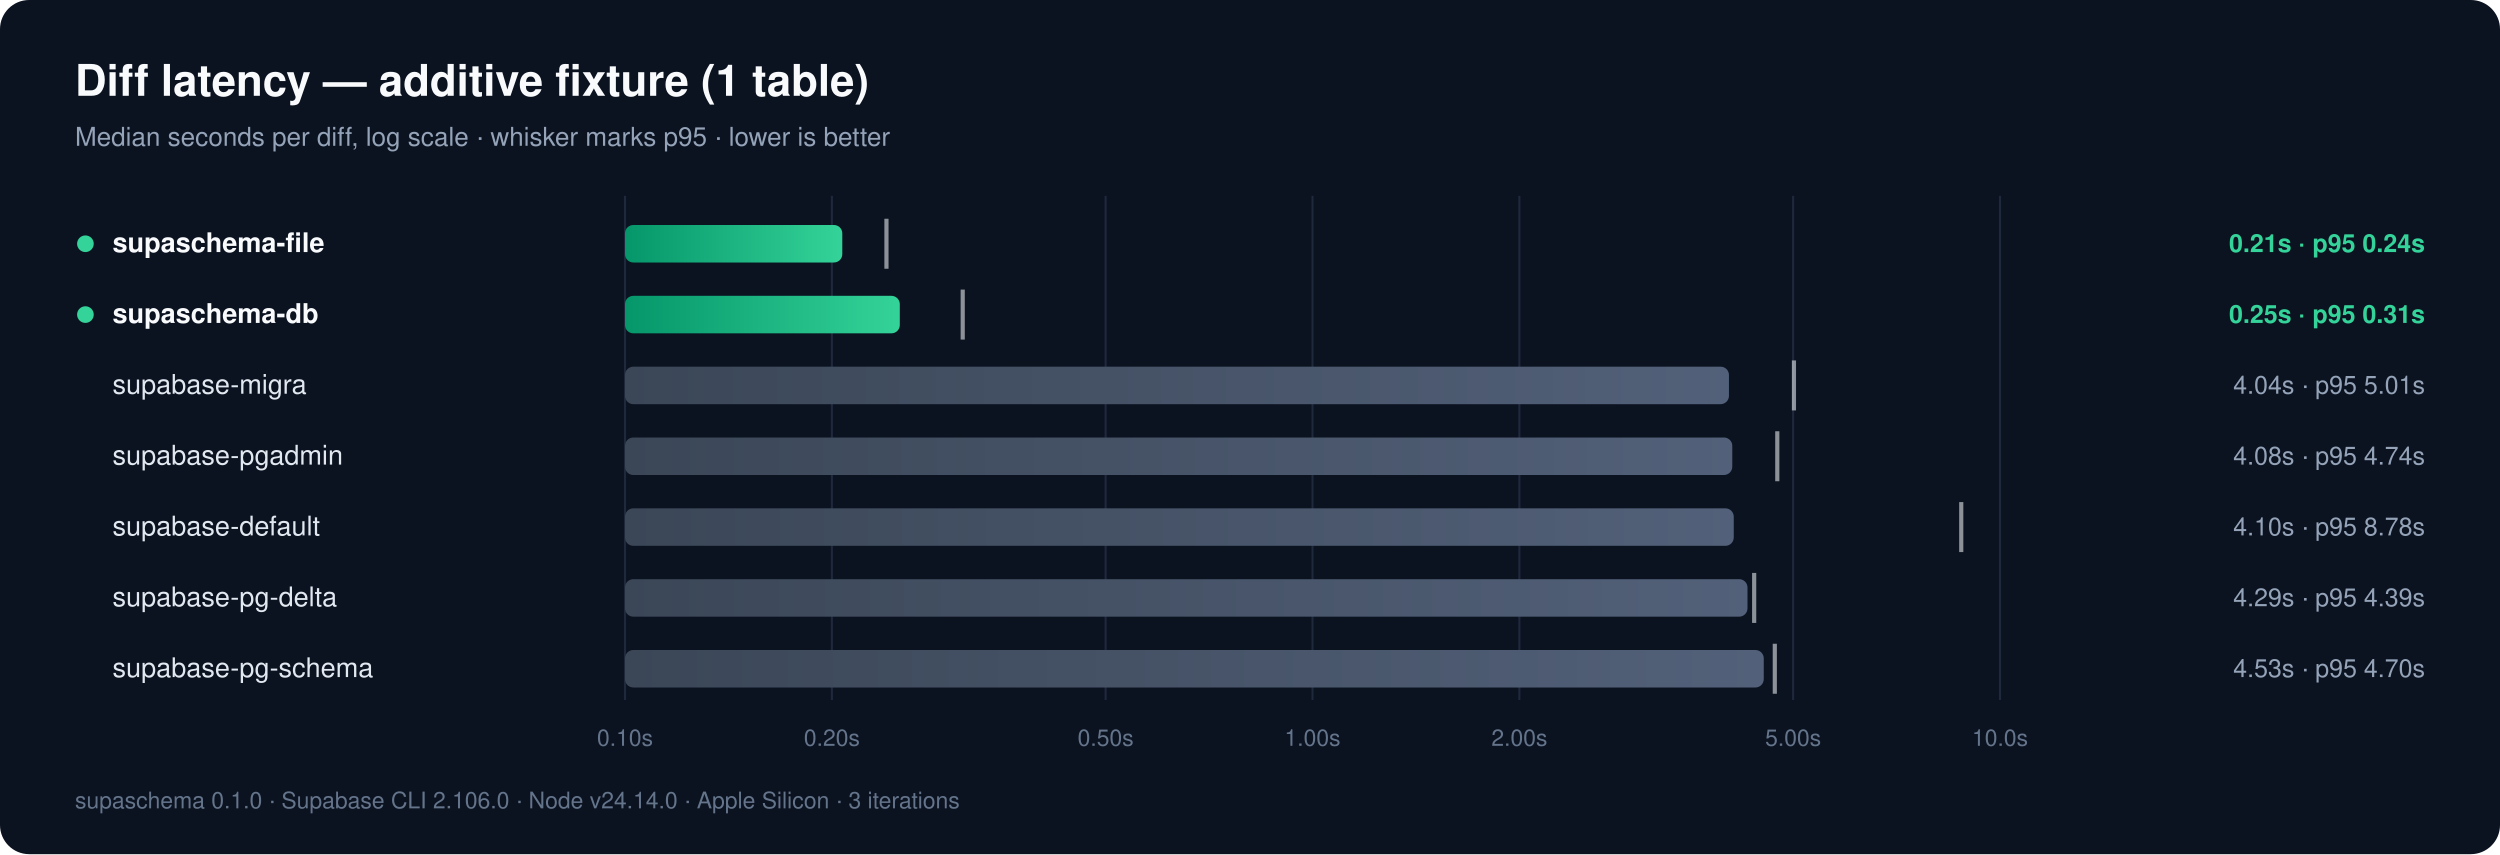
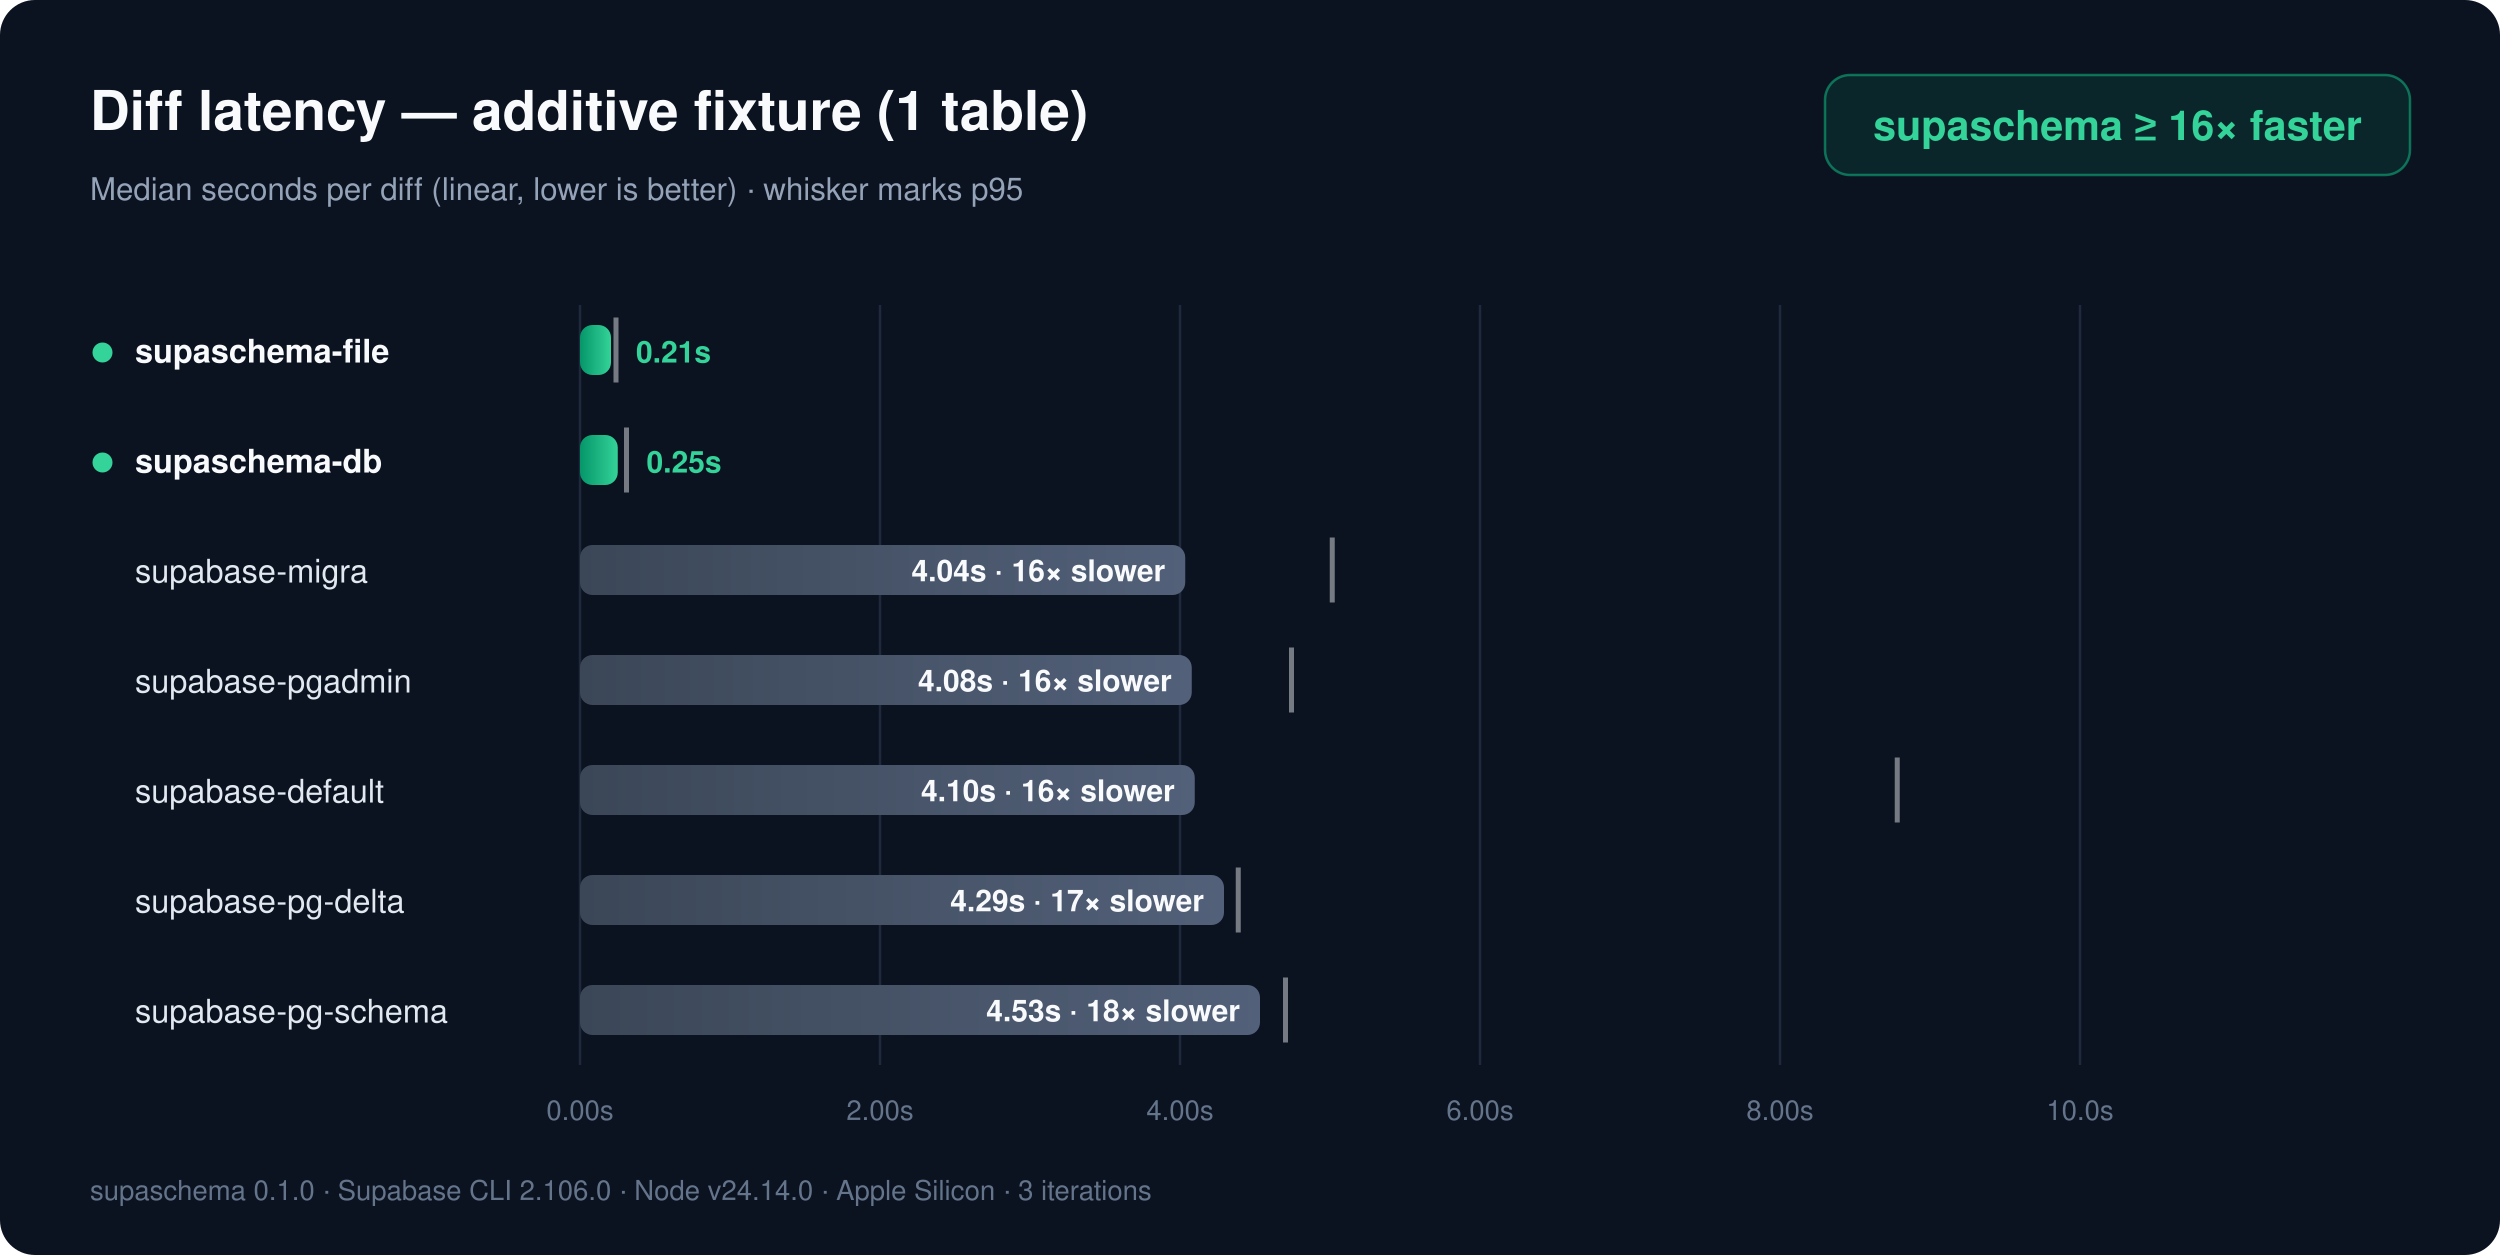
- <svg xmlns="http://www.w3.org/2000/svg" width="1200" height="410" viewBox="0 0 1200 410" role="img">
+ <svg xmlns="http://www.w3.org/2000/svg" width="1000" height="502" viewBox="0 0 1000 502" role="img">
  <defs>
    <linearGradient id="supaGradient" x1="0" y1="0" x2="1" y2="0">
      <stop offset="0%" stop-color="#059669" />
      <stop offset="100%" stop-color="#34d399" />
    </linearGradient>
    <linearGradient id="slateGradient" x1="0" y1="0" x2="1" y2="0">
      <stop offset="0%" stop-color="#3b4757" />
      <stop offset="100%" stop-color="#526079" />
    </linearGradient>
  </defs>
  <rect width="100%" height="100%" rx="14" fill="#0b1220" />
-   <text x="36.0" y="46.0" fill="#f8fafc" font-family="ui-sans-serif, system-ui, 'Segoe UI', Helvetica, Arial, sans-serif" font-size="21" font-weight="700">Diff latency — additive fixture (1 table)</text>
-   <text x="36.0" y="70.0" fill="#94a3b8" font-family="ui-sans-serif, system-ui, 'Segoe UI', Helvetica, Arial, sans-serif" font-size="12.5" font-weight="400">Median seconds per diff, log scale · whisker marks p95 · lower is better</text>
-   <line x1="300.0" y1="94" x2="300.0" y2="336" stroke="#1e293b" stroke-width="1" />
-   <text x="300.0" y="358.0" fill="#64748b" font-family="ui-sans-serif, system-ui, 'Segoe UI', Helvetica, Arial, sans-serif" font-size="11" font-weight="400" text-anchor="middle">0.10s</text>
-   <line x1="399.3" y1="94" x2="399.3" y2="336" stroke="#1e293b" stroke-width="1" />
-   <text x="399.3" y="358.0" fill="#64748b" font-family="ui-sans-serif, system-ui, 'Segoe UI', Helvetica, Arial, sans-serif" font-size="11" font-weight="400" text-anchor="middle">0.20s</text>
-   <line x1="530.7" y1="94" x2="530.7" y2="336" stroke="#1e293b" stroke-width="1" />
-   <text x="530.7" y="358.0" fill="#64748b" font-family="ui-sans-serif, system-ui, 'Segoe UI', Helvetica, Arial, sans-serif" font-size="11" font-weight="400" text-anchor="middle">0.50s</text>
-   <line x1="630.0" y1="94" x2="630.0" y2="336" stroke="#1e293b" stroke-width="1" />
-   <text x="630.0" y="358.0" fill="#64748b" font-family="ui-sans-serif, system-ui, 'Segoe UI', Helvetica, Arial, sans-serif" font-size="11" font-weight="400" text-anchor="middle">1.00s</text>
-   <line x1="729.3" y1="94" x2="729.3" y2="336" stroke="#1e293b" stroke-width="1" />
-   <text x="729.3" y="358.0" fill="#64748b" font-family="ui-sans-serif, system-ui, 'Segoe UI', Helvetica, Arial, sans-serif" font-size="11" font-weight="400" text-anchor="middle">2.00s</text>
-   <line x1="860.7" y1="94" x2="860.7" y2="336" stroke="#1e293b" stroke-width="1" />
-   <text x="860.7" y="358.0" fill="#64748b" font-family="ui-sans-serif, system-ui, 'Segoe UI', Helvetica, Arial, sans-serif" font-size="11" font-weight="400" text-anchor="middle">5.00s</text>
-   <line x1="960.0" y1="94" x2="960.0" y2="336" stroke="#1e293b" stroke-width="1" />
-   <text x="960.0" y="358.0" fill="#64748b" font-family="ui-sans-serif, system-ui, 'Segoe UI', Helvetica, Arial, sans-serif" font-size="11" font-weight="400" text-anchor="middle">10.0s</text>
-   <circle cx="41" cy="117" r="4" fill="#34d399" />
-   <text x="54.0" y="121.0" fill="#f8fafc" font-family="ui-sans-serif, system-ui, 'Segoe UI', Helvetica, Arial, sans-serif" font-size="13" font-weight="650">supaschema-file</text>
-   <rect x="300" y="108" width="104.3" height="18" rx="4" fill="url(#supaGradient)" />
-   <line x1="425.5" y1="105" x2="425.5" y2="129" stroke="#f8fafc" stroke-opacity="0.55" stroke-width="2" />
-   <text x="1164.0" y="121.0" fill="#34d399" font-family="ui-sans-serif, system-ui, 'Segoe UI', Helvetica, Arial, sans-serif" font-size="12" font-weight="650" text-anchor="end">0.21s  ·  p95 0.24s</text>
-   <circle cx="41" cy="151" r="4" fill="#34d399" />
-   <text x="54.0" y="155.0" fill="#f8fafc" font-family="ui-sans-serif, system-ui, 'Segoe UI', Helvetica, Arial, sans-serif" font-size="13" font-weight="650">supaschema-db</text>
-   <rect x="300" y="142" width="131.9" height="18" rx="4" fill="url(#supaGradient)" />
-   <line x1="462.1" y1="139" x2="462.1" y2="163" stroke="#f8fafc" stroke-opacity="0.55" stroke-width="2" />
-   <text x="1164.0" y="155.0" fill="#34d399" font-family="ui-sans-serif, system-ui, 'Segoe UI', Helvetica, Arial, sans-serif" font-size="12" font-weight="650" text-anchor="end">0.25s  ·  p95 0.31s</text>
-   <text x="54.0" y="189.0" fill="#e2e8f0" font-family="ui-sans-serif, system-ui, 'Segoe UI', Helvetica, Arial, sans-serif" font-size="13" font-weight="450">supabase-migra</text>
-   <rect x="300" y="176" width="529.9" height="18" rx="4" fill="url(#slateGradient)" />
-   <line x1="861.1" y1="173" x2="861.1" y2="197" stroke="#f8fafc" stroke-opacity="0.55" stroke-width="2" />
-   <text x="1164.0" y="189.0" fill="#94a3b8" font-family="ui-sans-serif, system-ui, 'Segoe UI', Helvetica, Arial, sans-serif" font-size="12" font-weight="450" text-anchor="end">4.04s  ·  p95 5.01s</text>
-   <text x="54.0" y="223.0" fill="#e2e8f0" font-family="ui-sans-serif, system-ui, 'Segoe UI', Helvetica, Arial, sans-serif" font-size="13" font-weight="450">supabase-pgadmin</text>
-   <rect x="300" y="210" width="531.5" height="18" rx="4" fill="url(#slateGradient)" />
-   <line x1="853.1" y1="207" x2="853.1" y2="231" stroke="#f8fafc" stroke-opacity="0.55" stroke-width="2" />
-   <text x="1164.0" y="223.0" fill="#94a3b8" font-family="ui-sans-serif, system-ui, 'Segoe UI', Helvetica, Arial, sans-serif" font-size="12" font-weight="450" text-anchor="end">4.08s  ·  p95 4.74s</text>
-   <text x="54.0" y="257.0" fill="#e2e8f0" font-family="ui-sans-serif, system-ui, 'Segoe UI', Helvetica, Arial, sans-serif" font-size="13" font-weight="450">supabase-default</text>
-   <rect x="300" y="244" width="532.2" height="18" rx="4" fill="url(#slateGradient)" />
-   <line x1="941.4" y1="241" x2="941.4" y2="265" stroke="#f8fafc" stroke-opacity="0.55" stroke-width="2" />
-   <text x="1164.0" y="257.0" fill="#94a3b8" font-family="ui-sans-serif, system-ui, 'Segoe UI', Helvetica, Arial, sans-serif" font-size="12" font-weight="450" text-anchor="end">4.10s  ·  p95 8.78s</text>
-   <text x="54.0" y="291.0" fill="#e2e8f0" font-family="ui-sans-serif, system-ui, 'Segoe UI', Helvetica, Arial, sans-serif" font-size="13" font-weight="450">supabase-pg-delta</text>
-   <rect x="300" y="278" width="538.8" height="18" rx="4" fill="url(#slateGradient)" />
-   <line x1="842.0" y1="275" x2="842.0" y2="299" stroke="#f8fafc" stroke-opacity="0.55" stroke-width="2" />
-   <text x="1164.0" y="291.0" fill="#94a3b8" font-family="ui-sans-serif, system-ui, 'Segoe UI', Helvetica, Arial, sans-serif" font-size="12" font-weight="450" text-anchor="end">4.29s  ·  p95 4.39s</text>
-   <text x="54.0" y="325.0" fill="#e2e8f0" font-family="ui-sans-serif, system-ui, 'Segoe UI', Helvetica, Arial, sans-serif" font-size="13" font-weight="450">supabase-pg-schema</text>
-   <rect x="300" y="312" width="546.6" height="18" rx="4" fill="url(#slateGradient)" />
-   <line x1="851.9" y1="309" x2="851.9" y2="333" stroke="#f8fafc" stroke-opacity="0.55" stroke-width="2" />
-   <text x="1164.0" y="325.0" fill="#94a3b8" font-family="ui-sans-serif, system-ui, 'Segoe UI', Helvetica, Arial, sans-serif" font-size="12" font-weight="450" text-anchor="end">4.53s  ·  p95 4.70s</text>
-   <text x="36.0" y="388.0" fill="#64748b" font-family="ui-sans-serif, system-ui, 'Segoe UI', Helvetica, Arial, sans-serif" font-size="11" font-weight="400">supaschema 0.1.0  ·  Supabase CLI 2.106.0  ·  Node v24.14.0  ·  Apple Silicon  ·  3 iterations</text>
+   <text x="36.0" y="52.0" fill="#f8fafc" font-family="ui-sans-serif, system-ui, 'Segoe UI', Helvetica, Arial, sans-serif" font-size="22" font-weight="700">Diff latency — additive fixture (1 table)</text>
+   <text x="36.0" y="80.0" fill="#94a3b8" font-family="ui-sans-serif, system-ui, 'Segoe UI', Helvetica, Arial, sans-serif" font-size="12.5" font-weight="400">Median seconds per diff (linear, lower is better) · whisker marks p95</text>
+   <rect x="730" y="30" width="234" height="40" rx="10" fill="rgba(16,185,129,0.12)" stroke="#10b981" stroke-opacity="0.55" />
+   <text x="847.0" y="56.0" fill="#34d399" font-family="ui-sans-serif, system-ui, 'Segoe UI', Helvetica, Arial, sans-serif" font-size="16.5" font-weight="700" text-anchor="middle">supaschema ≥ 16× faster</text>
+   <line x1="232.0" y1="122" x2="232.0" y2="426" stroke="#1e293b" stroke-width="1" />
+   <text x="232.0" y="448.0" fill="#64748b" font-family="ui-sans-serif, system-ui, 'Segoe UI', Helvetica, Arial, sans-serif" font-size="11" font-weight="400" text-anchor="middle">0.00s</text>
+   <line x1="352.0" y1="122" x2="352.0" y2="426" stroke="#1e293b" stroke-width="1" />
+   <text x="352.0" y="448.0" fill="#64748b" font-family="ui-sans-serif, system-ui, 'Segoe UI', Helvetica, Arial, sans-serif" font-size="11" font-weight="400" text-anchor="middle">2.00s</text>
+   <line x1="472.0" y1="122" x2="472.0" y2="426" stroke="#1e293b" stroke-width="1" />
+   <text x="472.0" y="448.0" fill="#64748b" font-family="ui-sans-serif, system-ui, 'Segoe UI', Helvetica, Arial, sans-serif" font-size="11" font-weight="400" text-anchor="middle">4.00s</text>
+   <line x1="592.0" y1="122" x2="592.0" y2="426" stroke="#1e293b" stroke-width="1" />
+   <text x="592.0" y="448.0" fill="#64748b" font-family="ui-sans-serif, system-ui, 'Segoe UI', Helvetica, Arial, sans-serif" font-size="11" font-weight="400" text-anchor="middle">6.00s</text>
+   <line x1="712.0" y1="122" x2="712.0" y2="426" stroke="#1e293b" stroke-width="1" />
+   <text x="712.0" y="448.0" fill="#64748b" font-family="ui-sans-serif, system-ui, 'Segoe UI', Helvetica, Arial, sans-serif" font-size="11" font-weight="400" text-anchor="middle">8.00s</text>
+   <line x1="832.0" y1="122" x2="832.0" y2="426" stroke="#1e293b" stroke-width="1" />
+   <text x="832.0" y="448.0" fill="#64748b" font-family="ui-sans-serif, system-ui, 'Segoe UI', Helvetica, Arial, sans-serif" font-size="11" font-weight="400" text-anchor="middle">10.0s</text>
+   <circle cx="41" cy="141" r="4" fill="#34d399" />
+   <text x="54.0" y="145.0" fill="#f8fafc" font-family="ui-sans-serif, system-ui, 'Segoe UI', Helvetica, Arial, sans-serif" font-size="13" font-weight="650">supaschema-file</text>
+   <rect x="232" y="130" width="12.4" height="20" rx="5" fill="url(#supaGradient)" />
+   <line x1="246.4" y1="127" x2="246.4" y2="153" stroke="#f8fafc" stroke-opacity="0.45" stroke-width="2" />
+   <text x="254.4" y="145.0" fill="#34d399" font-family="ui-sans-serif, system-ui, 'Segoe UI', Helvetica, Arial, sans-serif" font-size="12" font-weight="700">0.21s</text>
+   <circle cx="41" cy="185" r="4" fill="#34d399" />
+   <text x="54.0" y="189.0" fill="#f8fafc" font-family="ui-sans-serif, system-ui, 'Segoe UI', Helvetica, Arial, sans-serif" font-size="13" font-weight="650">supaschema-db</text>
+   <rect x="232" y="174" width="15.1" height="20" rx="5" fill="url(#supaGradient)" />
+   <line x1="250.6" y1="171" x2="250.6" y2="197" stroke="#f8fafc" stroke-opacity="0.45" stroke-width="2" />
+   <text x="258.6" y="189.0" fill="#34d399" font-family="ui-sans-serif, system-ui, 'Segoe UI', Helvetica, Arial, sans-serif" font-size="12" font-weight="700">0.25s</text>
+   <text x="54.0" y="233.0" fill="#e2e8f0" font-family="ui-sans-serif, system-ui, 'Segoe UI', Helvetica, Arial, sans-serif" font-size="13" font-weight="450">supabase-migra</text>
+   <rect x="232" y="218" width="242.1" height="20" rx="5" fill="url(#slateGradient)" />
+   <line x1="532.9" y1="215" x2="532.9" y2="241" stroke="#f8fafc" stroke-opacity="0.45" stroke-width="2" />
+   <text x="466.1" y="232.5" fill="#f8fafc" font-family="ui-sans-serif, system-ui, 'Segoe UI', Helvetica, Arial, sans-serif" font-size="12" font-weight="600" text-anchor="end">4.04s · 16× slower</text>
+   <text x="54.0" y="277.0" fill="#e2e8f0" font-family="ui-sans-serif, system-ui, 'Segoe UI', Helvetica, Arial, sans-serif" font-size="13" font-weight="450">supabase-pgadmin</text>
+   <rect x="232" y="262" width="244.7" height="20" rx="5" fill="url(#slateGradient)" />
+   <line x1="516.6" y1="259" x2="516.6" y2="285" stroke="#f8fafc" stroke-opacity="0.45" stroke-width="2" />
+   <text x="468.7" y="276.5" fill="#f8fafc" font-family="ui-sans-serif, system-ui, 'Segoe UI', Helvetica, Arial, sans-serif" font-size="12" font-weight="600" text-anchor="end">4.08s · 16× slower</text>
+   <text x="54.0" y="321.0" fill="#e2e8f0" font-family="ui-sans-serif, system-ui, 'Segoe UI', Helvetica, Arial, sans-serif" font-size="13" font-weight="450">supabase-default</text>
+   <rect x="232" y="306" width="245.9" height="20" rx="5" fill="url(#slateGradient)" />
+   <line x1="758.9" y1="303" x2="758.9" y2="329" stroke="#f8fafc" stroke-opacity="0.45" stroke-width="2" />
+   <text x="469.9" y="320.5" fill="#f8fafc" font-family="ui-sans-serif, system-ui, 'Segoe UI', Helvetica, Arial, sans-serif" font-size="12" font-weight="600" text-anchor="end">4.10s · 16× slower</text>
+   <text x="54.0" y="365.0" fill="#e2e8f0" font-family="ui-sans-serif, system-ui, 'Segoe UI', Helvetica, Arial, sans-serif" font-size="13" font-weight="450">supabase-pg-delta</text>
+   <rect x="232" y="350" width="257.6" height="20" rx="5" fill="url(#slateGradient)" />
+   <line x1="495.3" y1="347" x2="495.3" y2="373" stroke="#f8fafc" stroke-opacity="0.45" stroke-width="2" />
+   <text x="481.6" y="364.5" fill="#f8fafc" font-family="ui-sans-serif, system-ui, 'Segoe UI', Helvetica, Arial, sans-serif" font-size="12" font-weight="600" text-anchor="end">4.29s · 17× slower</text>
+   <text x="54.0" y="409.0" fill="#e2e8f0" font-family="ui-sans-serif, system-ui, 'Segoe UI', Helvetica, Arial, sans-serif" font-size="13" font-weight="450">supabase-pg-schema</text>
+   <rect x="232" y="394" width="272.0" height="20" rx="5" fill="url(#slateGradient)" />
+   <line x1="514.2" y1="391" x2="514.2" y2="417" stroke="#f8fafc" stroke-opacity="0.45" stroke-width="2" />
+   <text x="496.0" y="408.5" fill="#f8fafc" font-family="ui-sans-serif, system-ui, 'Segoe UI', Helvetica, Arial, sans-serif" font-size="12" font-weight="600" text-anchor="end">4.53s · 18× slower</text>
+   <text x="36.0" y="480.0" fill="#64748b" font-family="ui-sans-serif, system-ui, 'Segoe UI', Helvetica, Arial, sans-serif" font-size="11" font-weight="400">supaschema 0.1.0  ·  Supabase CLI 2.106.0  ·  Node v24.14.0  ·  Apple Silicon  ·  3 iterations</text>
</svg>
